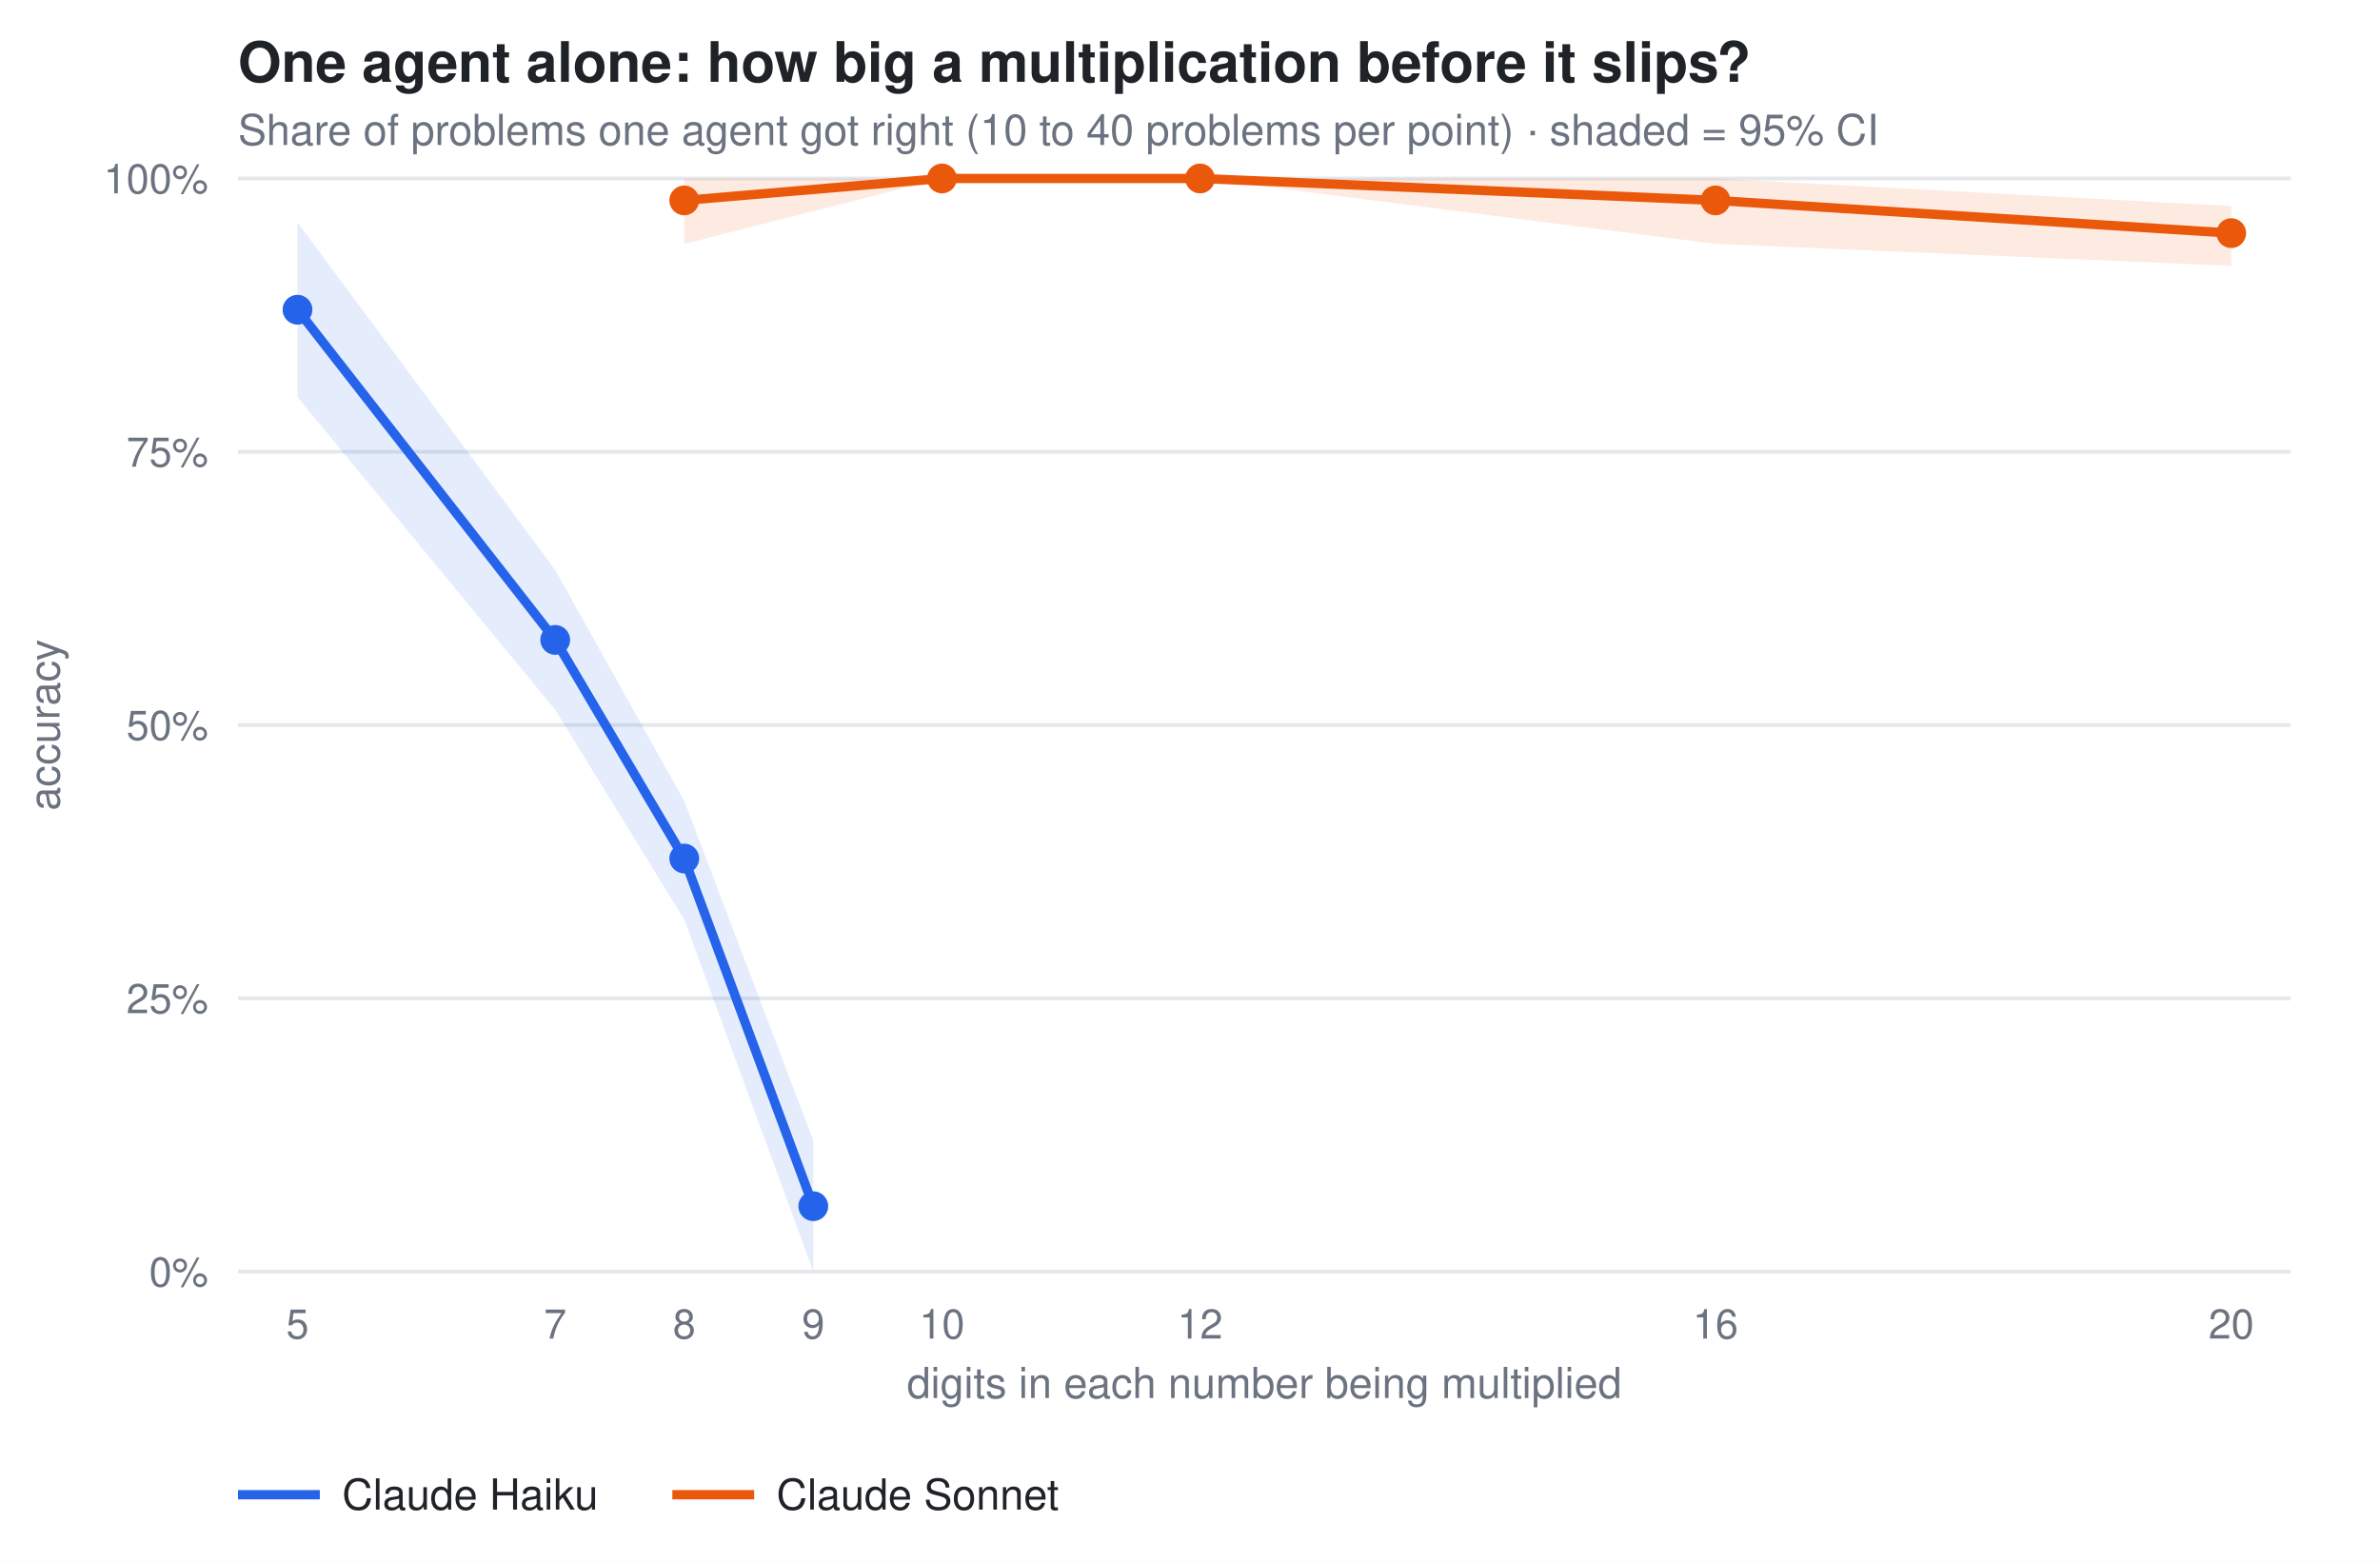
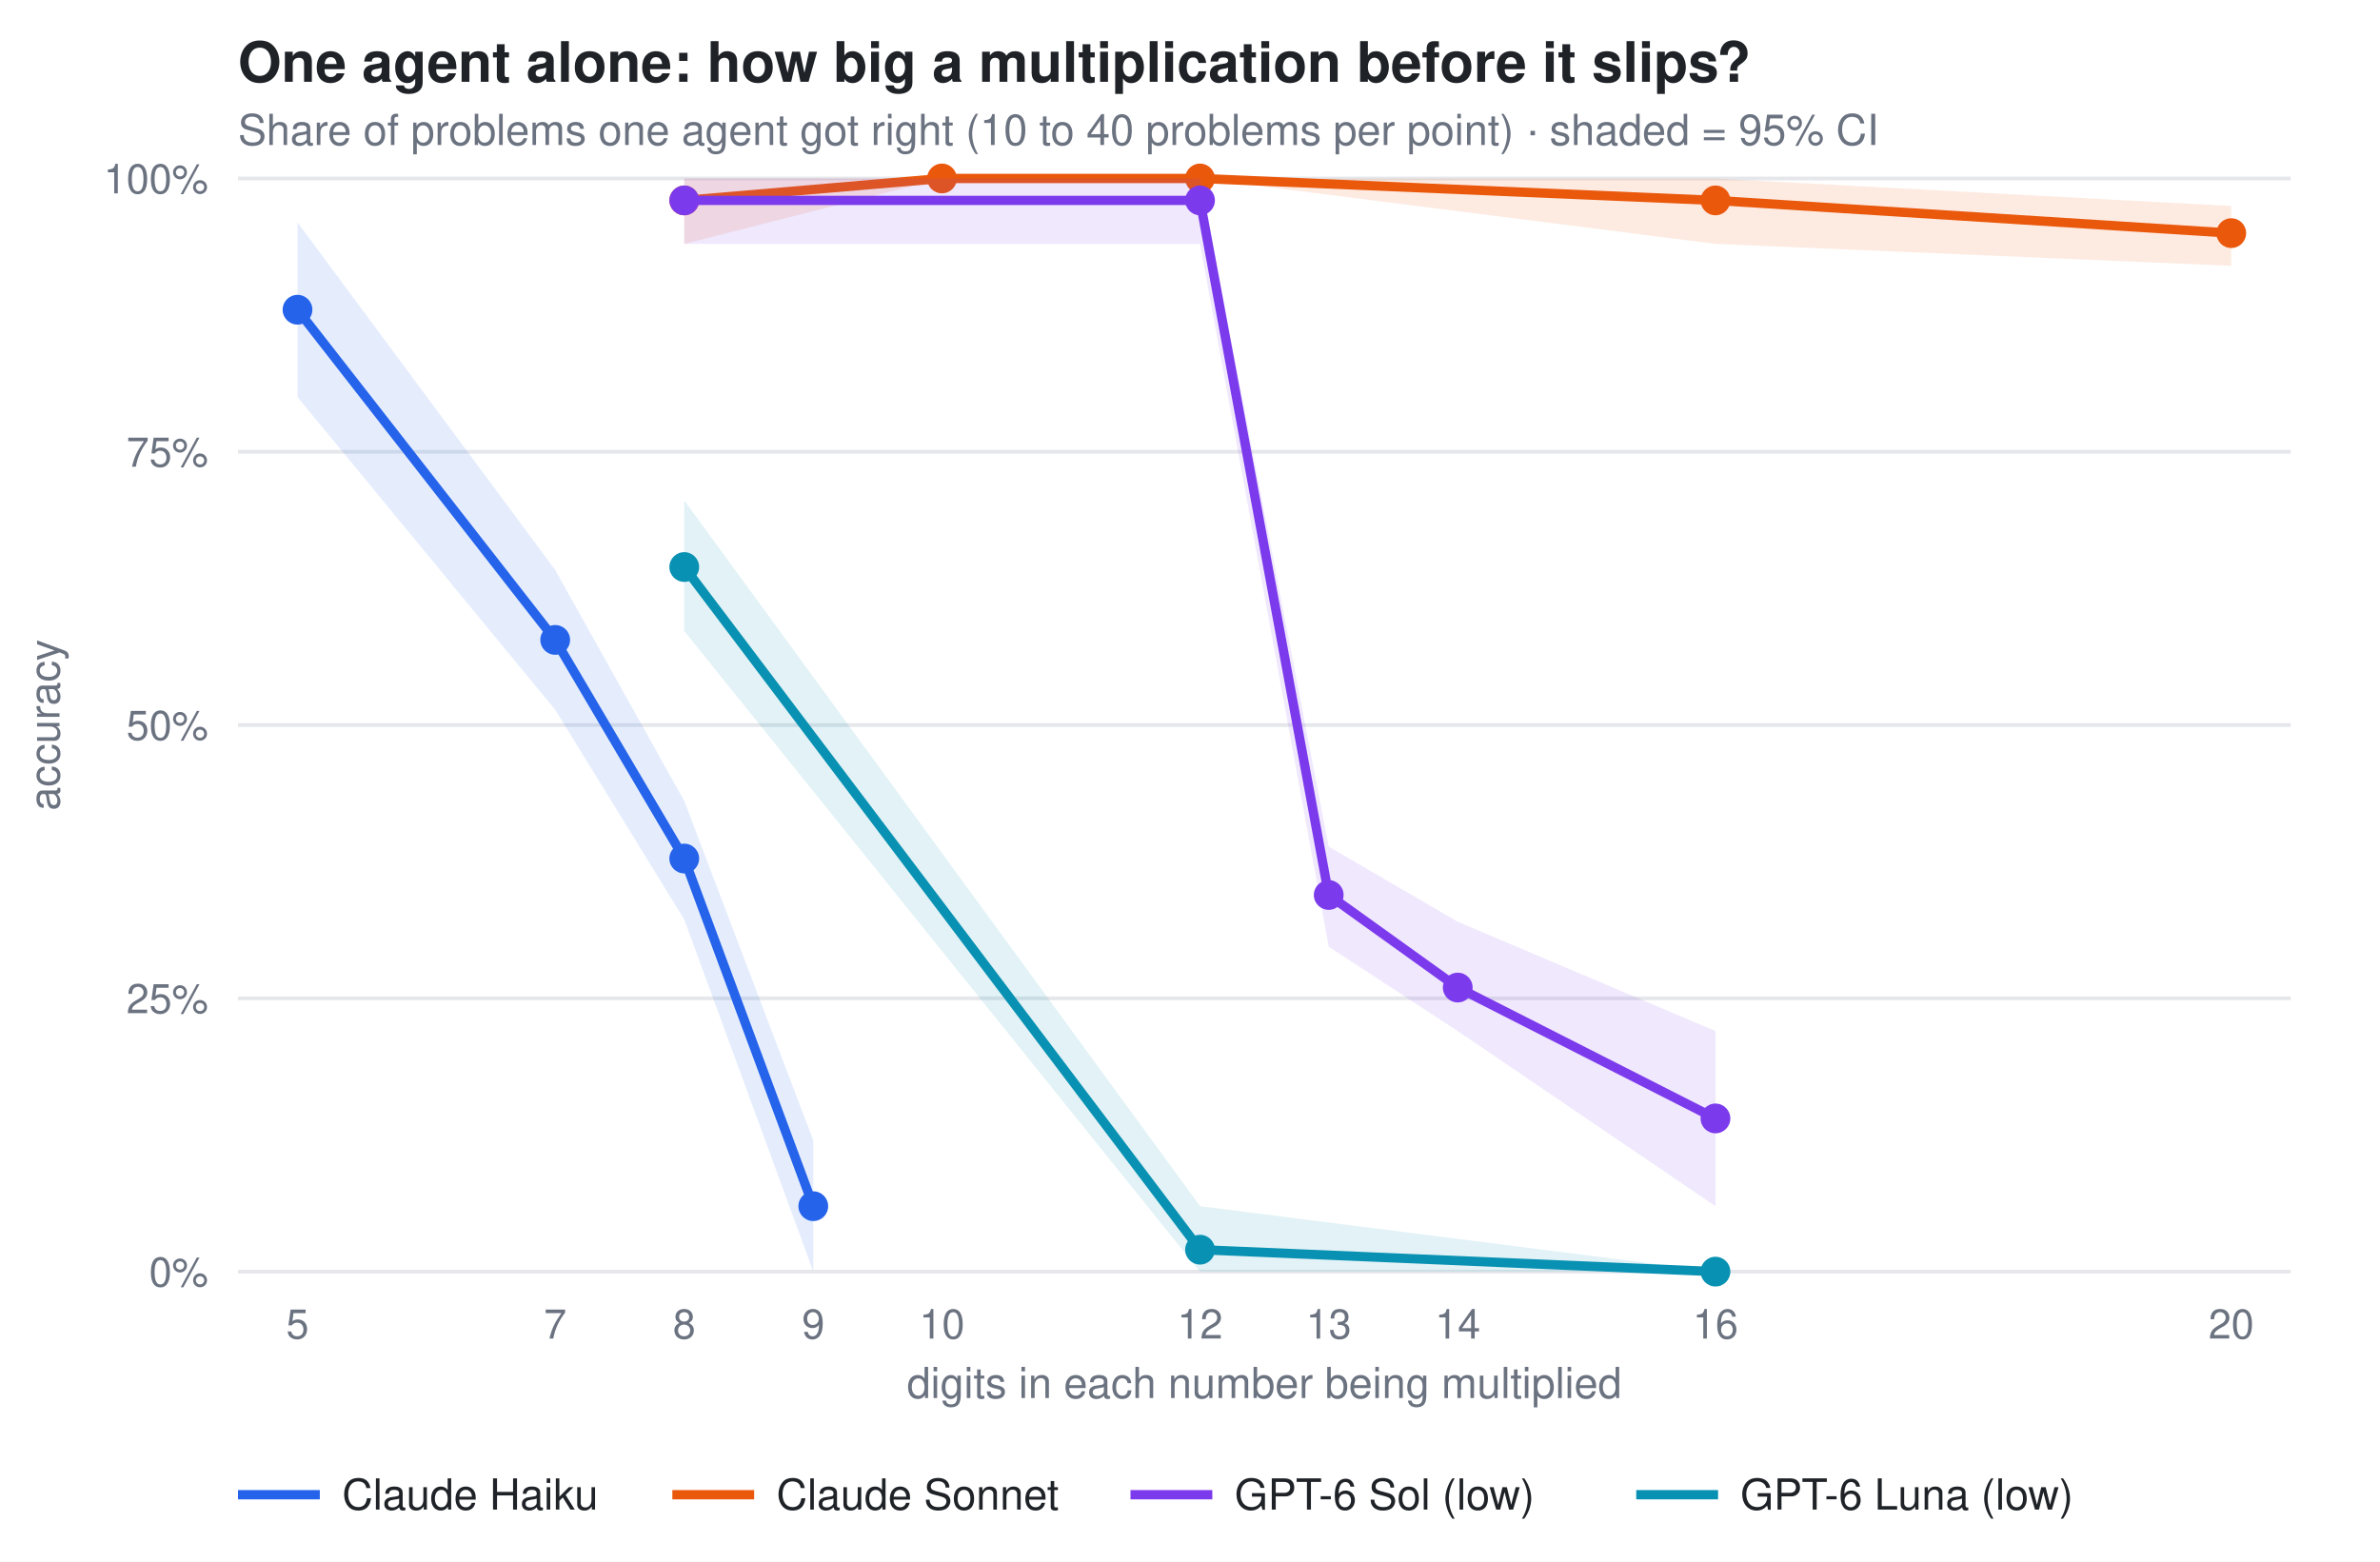
<svg xmlns="http://www.w3.org/2000/svg" viewBox="0 0 640 420" width="640" height="420" font-family="-apple-system, Segoe UI, Helvetica, Arial, sans-serif">
  <rect width="640" height="420" fill="#ffffff" />
  <text x="64" y="22" font-size="15" font-weight="600" fill="#1f2328">One agent alone: how big a multiplication before it slips?</text>
  <text x="64" y="39" font-size="11.5" fill="#6b7280">Share of problems one agent got right (10 to 40 problems per point) · shaded = 95% CI</text>
  <line x1="64" x2="616" y1="342.0" y2="342.0" stroke="#e5e7eb" />
  <text x="56" y="346.0" font-size="11" fill="#6b7280" text-anchor="end">0%</text>
  <line x1="64" x2="616" y1="268.5" y2="268.5" stroke="#e5e7eb" />
  <text x="56" y="272.5" font-size="11" fill="#6b7280" text-anchor="end">25%</text>
  <line x1="64" x2="616" y1="195.0" y2="195.0" stroke="#e5e7eb" />
  <text x="56" y="199.0" font-size="11" fill="#6b7280" text-anchor="end">50%</text>
  <line x1="64" x2="616" y1="121.5" y2="121.5" stroke="#e5e7eb" />
  <text x="56" y="125.5" font-size="11" fill="#6b7280" text-anchor="end">75%</text>
  <line x1="64" x2="616" y1="48.0" y2="48.0" stroke="#e5e7eb" />
  <text x="56" y="52.0" font-size="11" fill="#6b7280" text-anchor="end">100%</text>
  <text x="16" y="195" font-size="11.5" fill="#6b7280" transform="rotate(-90 16 195)" text-anchor="middle">accuracy</text>
  <text x="80.0" y="360" font-size="11" fill="#6b7280" text-anchor="middle">5</text>
  <text x="149.3" y="360" font-size="11" fill="#6b7280" text-anchor="middle">7</text>
  <text x="184.0" y="360" font-size="11" fill="#6b7280" text-anchor="middle">8</text>
  <text x="218.7" y="360" font-size="11" fill="#6b7280" text-anchor="middle">9</text>
  <text x="253.3" y="360" font-size="11" fill="#6b7280" text-anchor="middle">10</text>
  <text x="322.7" y="360" font-size="11" fill="#6b7280" text-anchor="middle">12</text>
+   <text x="357.3" y="360" font-size="11" fill="#6b7280" text-anchor="middle">13</text>
+   <text x="392.0" y="360" font-size="11" fill="#6b7280" text-anchor="middle">14</text>
  <text x="461.3" y="360" font-size="11" fill="#6b7280" text-anchor="middle">16</text>
  <text x="600.0" y="360" font-size="11" fill="#6b7280" text-anchor="middle">20</text>
  <text x="340" y="376" font-size="11.5" fill="#6b7280" text-anchor="middle">digits in each number being multiplied</text>
  <polygon points="80.0,59.8 149.3,153.3 184.0,215.4 218.7,306.7 218.7,342.0 184.0,247.3 149.3,190.9 80.0,106.8" fill="#2563eb" opacity="0.12" />
  <polyline points="80.0,83.3 149.3,172.1 184.0,230.9 218.7,324.4" fill="none" stroke="#2563eb" stroke-width="2.5" stroke-linejoin="round" stroke-linecap="round" />
  <circle cx="80.0" cy="83.3" r="4" fill="#2563eb" />
  <circle cx="149.3" cy="172.1" r="4" fill="#2563eb" />
  <circle cx="184.0" cy="230.9" r="4" fill="#2563eb" />
  <circle cx="218.7" cy="324.4" r="4" fill="#2563eb" />
  <polygon points="184.0,48.0 253.3,48.0 322.7,48.0 461.3,48.0 600.0,55.4 600.0,71.5 461.3,65.6 322.7,48.0 253.3,48.0 184.0,65.6" fill="#ea580c" opacity="0.12" />
  <polyline points="184.0,53.9 253.3,48.0 322.7,48.0 461.3,53.9 600.0,62.7" fill="none" stroke="#ea580c" stroke-width="2.5" stroke-linejoin="round" stroke-linecap="round" />
  <circle cx="184.0" cy="53.9" r="4" fill="#ea580c" />
  <circle cx="253.3" cy="48.0" r="4" fill="#ea580c" />
  <circle cx="322.7" cy="48.0" r="4" fill="#ea580c" />
  <circle cx="461.3" cy="53.9" r="4" fill="#ea580c" />
  <circle cx="600.0" cy="62.7" r="4" fill="#ea580c" />
+   <polygon points="184.0,48.0 322.7,48.0 357.3,227.7 392.0,247.9 461.3,277.3 461.3,324.4 392.0,277.3 357.3,254.6 322.7,65.6 184.0,65.6" fill="#7c3aed" opacity="0.12" />
+   <polyline points="184.0,53.9 322.7,53.9 357.3,240.7 392.0,265.6 461.3,300.8" fill="none" stroke="#7c3aed" stroke-width="2.5" stroke-linejoin="round" stroke-linecap="round" />
+   <circle cx="184.0" cy="53.9" r="4" fill="#7c3aed" />
+   <circle cx="322.7" cy="53.9" r="4" fill="#7c3aed" />
+   <circle cx="357.3" cy="240.7" r="4" fill="#7c3aed" />
+   <circle cx="392.0" cy="265.6" r="4" fill="#7c3aed" />
+   <circle cx="461.3" cy="300.8" r="4" fill="#7c3aed" />
+   <polygon points="184.0,134.6 322.7,324.4 461.3,342.0 461.3,342.0 322.7,342.0 184.0,169.7" fill="#0891b2" opacity="0.12" />
+   <polyline points="184.0,152.5 322.7,336.1 461.3,342.0" fill="none" stroke="#0891b2" stroke-width="2.5" stroke-linejoin="round" stroke-linecap="round" />
+   <circle cx="184.0" cy="152.5" r="4" fill="#0891b2" />
+   <circle cx="322.7" cy="336.1" r="4" fill="#0891b2" />
+   <circle cx="461.3" cy="342.0" r="4" fill="#0891b2" />
  <line x1="64" x2="86" y1="402" y2="402" stroke="#2563eb" stroke-width="2.5" />
  <text x="92" y="406" font-size="11.5" fill="#1f2328">Claude Haiku</text>
  <line x1="180.8" x2="202.8" y1="402" y2="402" stroke="#ea580c" stroke-width="2.5" />
  <text x="208.8" y="406" font-size="11.5" fill="#1f2328">Claude Sonnet</text>
+   <line x1="304.0" x2="326.0" y1="402" y2="402" stroke="#7c3aed" stroke-width="2.5" />
+   <text x="332.0" y="406" font-size="11.5" fill="#1f2328">GPT-6 Sol (low)</text>
+   <line x1="440.0" x2="462.0" y1="402" y2="402" stroke="#0891b2" stroke-width="2.5" />
+   <text x="468.0" y="406" font-size="11.5" fill="#1f2328">GPT-6 Luna (low)</text>
</svg>
